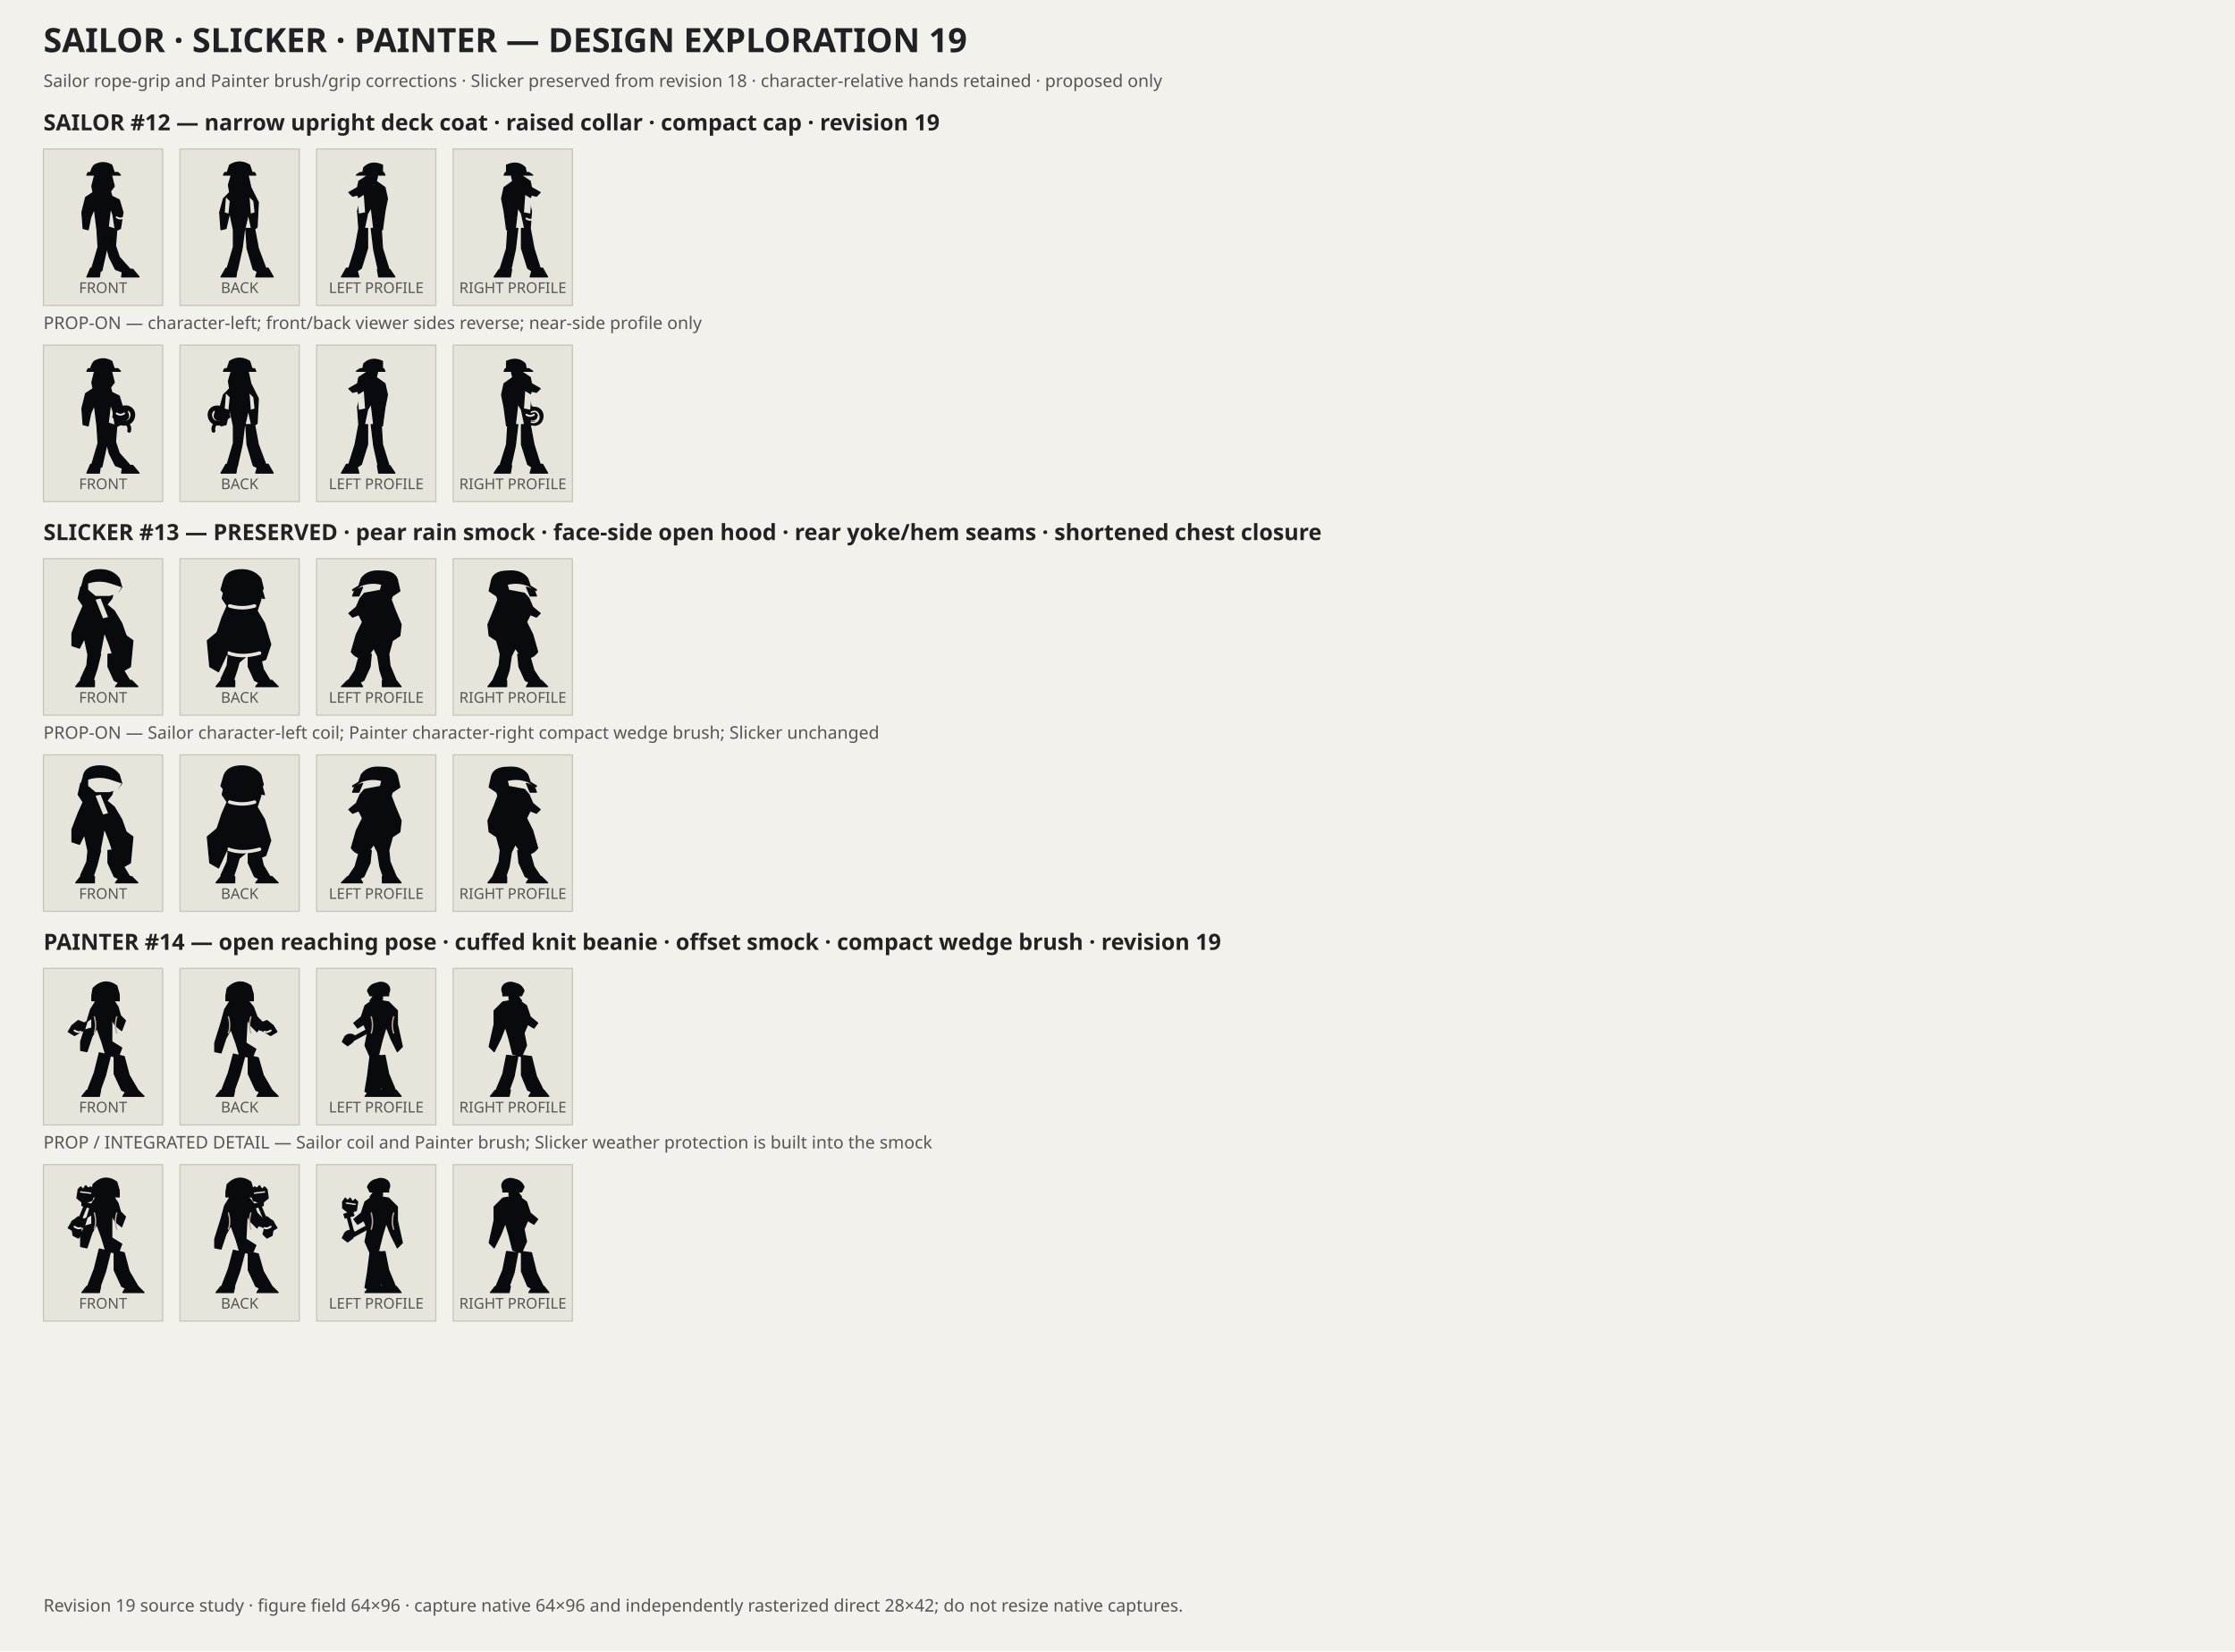
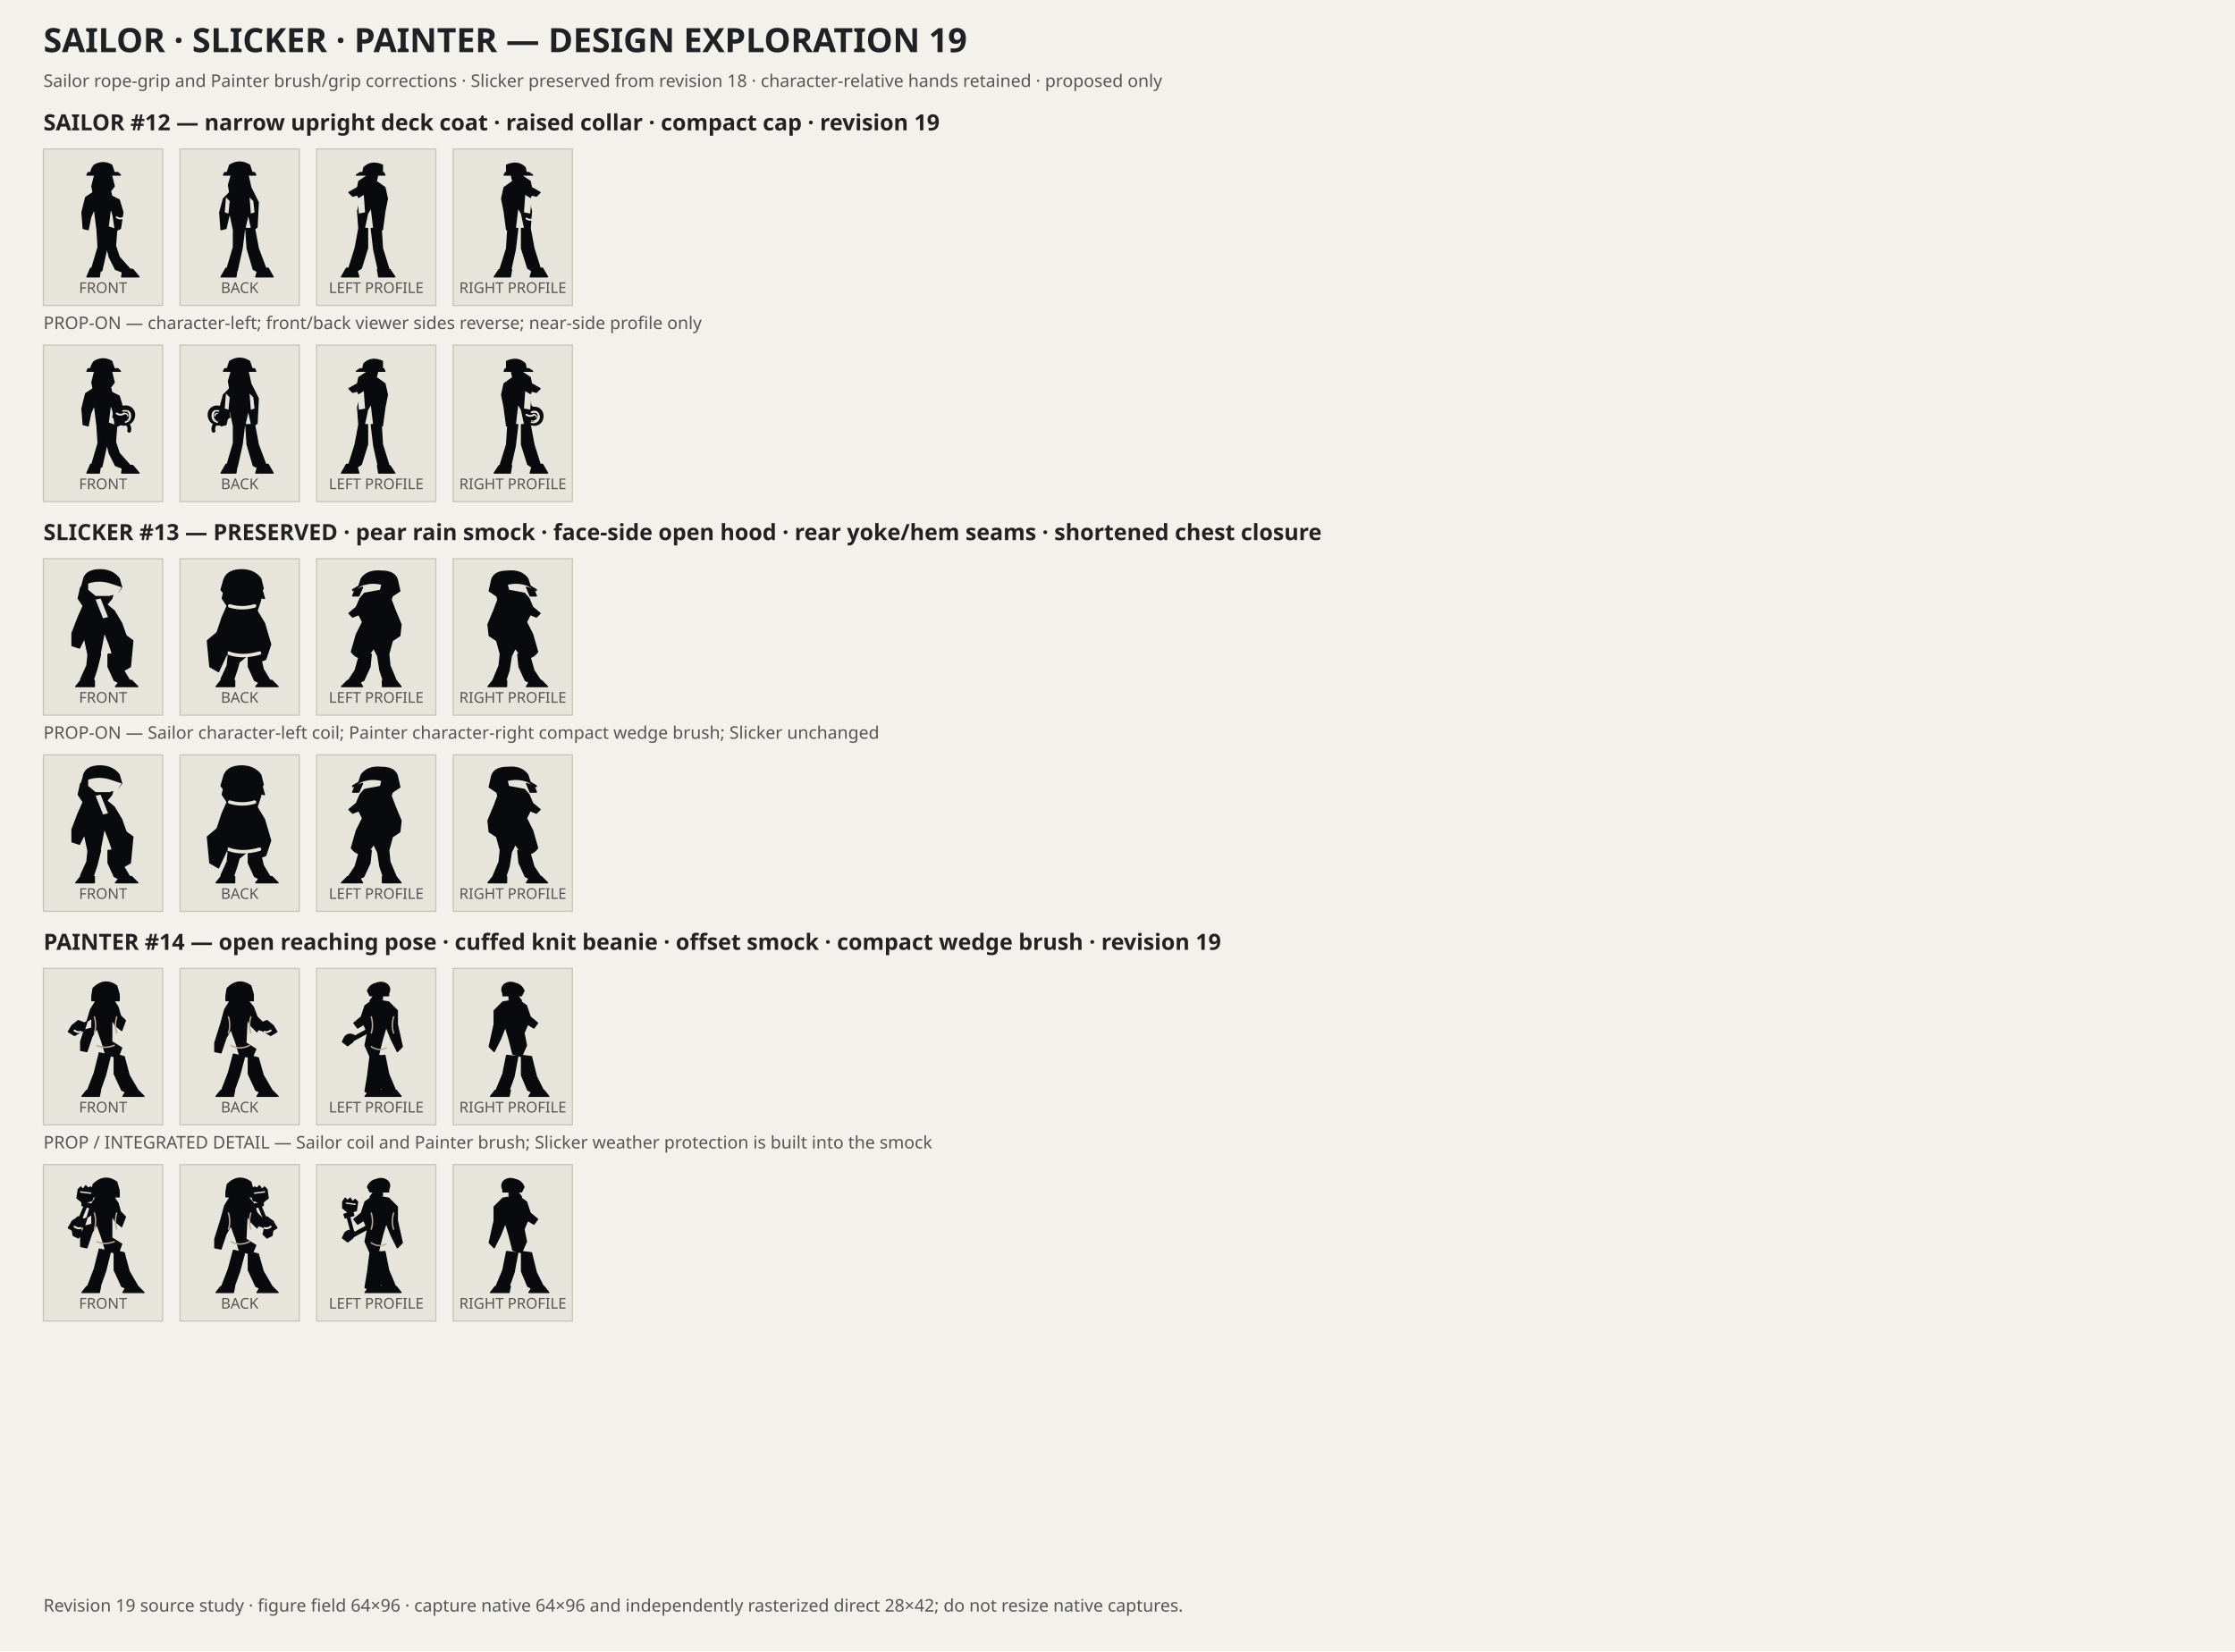
<svg xmlns="http://www.w3.org/2000/svg" width="1800" height="1330" viewBox="0 0 1800 1330">
  <rect width="1800" height="1330" fill="#f3f1eb" />
  <style>.head{font:700 27px sans-serif;fill:#202124}.sub{font:14px sans-serif;fill:#555}.name{font:700 18px sans-serif;fill:#222}.lab{font:12px sans-serif;fill:#555}.panel{fill:#e7e4dc;stroke:#c9c5bb}.sil{fill:#080a0e;stroke:#080a0e;stroke-linejoin:round;stroke-linecap:round}</style>
  <text x="35" y="42" class="head">SAILOR · SLICKER · PAINTER — DESIGN EXPLORATION 19</text>
  <text x="35" y="70" class="sub">Sailor rope-grip and Painter brush/grip corrections · Slicker preserved from revision 18 · character-relative hands retained · proposed only</text>
  <text x="35" y="105" class="name">SAILOR #12 — narrow upright deck coat · raised collar · compact cap · revision 19</text>
  <g transform="translate(35 120)">
    <rect width="96" height="126" class="panel" />
    <g transform="translate(16 8)">
      <g transform="" class="sil">
        <path d="M25 5 Q32 1 39 5 L41 11 L22 11 Q23 7 25 5Z M20 11 L44 11 L46 13 L19 13Z M25 14 Q32 11 39 14 L41 22 L38 26 L39 30 L45 33 L48 43 L46 56 L42 58 L40 45 L38 39 L36 56 L27 56 L25 40 L22 47 L20 57 L16 56 L15 43 L18 31 L24 27 L23 22Z M27 55 L36 55 L35 72 L31 90 L25 92 L23 88 L28 71Z M37 55 L43 57 L42 70 L45 79 L53 88 L50 92 L42 89 L37 79 L35 71Z M22 88 L30 88 L29 95 L19 95Z M48 88 L56 89 L61 95 L47 95Z" />
        <path d="M43 47 Q46 49 49 47" fill="none" stroke="#e7e4dc" stroke-width="1.5" stroke-linecap="round" />
      </g>
    </g>
    <text x="48" y="116" text-anchor="middle" class="lab">FRONT</text>
  </g>
  <g transform="translate(145 120)">
    <rect width="96" height="126" class="panel" />
    <g transform="translate(16 8)">
      <g transform="" class="sil">
        <path d="M24 5 Q32 0 40 5 L42 11 L22 11Z M20 11 L44 11 L45 13 L19 13Z M25 14 Q32 11 39 14 L41 23 L44 29 L47 35 L46 55 L42 58 L39 44 L36 57 L27 57 L24 43 L21 56 L17 57 L16 43 L19 32 L24 27 L23 21Z M27 56 L36 56 L34 72 L30 90 L24 92 L22 88 L27 71Z M37 56 L44 56 L47 72 L53 88 L49 92 L43 89 L38 72Z M21 88 L30 88 L29 95 L17 95Z M47 88 L55 88 L59 95 L45 95Z" />
        <path d="M21 31 L24 34 L23 44 L20 43Z M40 31 L43 34 L44 43 L41 44Z" fill="#e7e4dc" stroke="none" />
      </g>
    </g>
    <text x="48" y="116" text-anchor="middle" class="lab">BACK</text>
  </g>
  <g transform="translate(255 120)">
    <rect width="96" height="126" class="panel" />
    <g transform="translate(16 8)">
      <g transform="translate(64 0) scale(-1 1)" class="sil">
        <path d="M27 5 Q36 1 42 7 L43 12 L27 12Z M26 11 L45 11 L48 13 L25 13Z M40 14 L46 18 L47 23 L54 27 L51 30 L47 29 L45 34 L47 42 L46 56 L42 58 L39 44 L36 39 L34 56 L27 57 L25 42 L23 32 L25 23 L32 18 L31 14Z M28 56 L36 56 L34 73 L30 91 L24 93 L22 88 L27 72Z M39 56 L46 56 L49 72 L54 88 L50 92 L44 88 L39 72Z M21 89 L31 89 L30 95 L17 95Z M48 88 L56 88 L60 95 L46 95Z" />
        <path d="M42 29 L47 32 L46 44 L41 43Z" fill="#e7e4dc" stroke="none" />
      </g>
    </g>
    <text x="48" y="116" text-anchor="middle" class="lab">LEFT PROFILE</text>
  </g>
  <g transform="translate(365 120)">
    <rect width="96" height="126" class="panel" />
    <g transform="translate(16 8)">
      <g transform="" class="sil">
        <path d="M27 5 Q36 1 42 7 L43 12 L27 12Z M26 11 L45 11 L48 13 L25 13Z M40 14 L46 18 L47 23 L54 27 L51 30 L47 29 L45 34 L47 42 L46 56 L42 58 L39 44 L36 39 L34 56 L27 57 L25 42 L23 32 L25 23 L32 18 L31 14Z M28 56 L36 56 L34 73 L30 91 L24 93 L22 88 L27 72Z M39 56 L46 56 L49 72 L54 88 L50 92 L44 88 L39 72Z M21 89 L31 89 L30 95 L17 95Z M48 88 L56 88 L60 95 L46 95Z" />
        <path d="M42 29 L47 32 L46 44 L41 43Z" fill="#e7e4dc" stroke="none" />
        <path d="M43 48 Q46 50 49 48" fill="none" stroke="#e7e4dc" stroke-width="1.5" stroke-linecap="round" />
      </g>
    </g>
    <text x="48" y="116" text-anchor="middle" class="lab">RIGHT PROFILE</text>
  </g>
  <text x="35" y="265" class="sub">PROP-ON — character-left; front/back viewer sides reverse; near-side profile only</text>
  <g transform="translate(35 278)">
    <rect width="96" height="126" class="panel" />
    <g transform="translate(16 8)">
      <g transform="" class="sil">
        <path d="M25 5 Q32 1 39 5 L41 11 L22 11 Q23 7 25 5Z M20 11 L44 11 L46 13 L19 13Z M25 14 Q32 11 39 14 L41 22 L38 26 L39 30 L45 33 L48 43 L46 56 L42 58 L40 45 L38 39 L36 56 L27 56 L25 40 L22 47 L20 57 L16 56 L15 43 L18 31 L24 27 L23 22Z M27 55 L36 55 L35 72 L31 90 L25 92 L23 88 L28 71Z M37 55 L43 57 L42 70 L45 79 L53 88 L50 92 L42 89 L37 79 L35 71Z M22 88 L30 88 L29 95 L19 95Z M48 88 L56 89 L61 95 L47 95Z" />
        <path d="M47 43 C52 41 56 44 56 48 C56 52 53 55 49 55 C45 55 43 52 44 49 C45 46 48 45 50 47 C52 49 51 51 49 51" fill="none" stroke="#080a0e" stroke-width="3.8" stroke-linecap="round" />
        <path d="M41 45 Q45 42 49 44 L52 47 L50 52 L45 53 L40 50Z" fill="#080a0e" stroke="#080a0e" stroke-width="1.2" />
        <path d="M43 47 Q47 42 51 45" fill="none" stroke="#080a0e" stroke-width="2.4" stroke-linecap="round" />
        <path d="M43 47 Q46 49 49 47" fill="none" stroke="#e7e4dc" stroke-width="1.5" stroke-linecap="round" />
        <path d="M50 54 Q54 57 53 61" fill="none" stroke="#080a0e" stroke-width="3" stroke-linecap="round" />
+         <path d="M48 45 Q54 44 54 49 Q54 53 50 54" fill="none" stroke="#e7e4dc" stroke-width="1.25" stroke-linecap="round" />
+         <path d="M49 47 Q52 47 52 49" fill="none" stroke="#e7e4dc" stroke-width="1" stroke-linecap="round" />
      </g>
    </g>
    <text x="48" y="116" text-anchor="middle" class="lab">FRONT</text>
  </g>
  <g transform="translate(145 278)">
    <rect width="96" height="126" class="panel" />
    <g transform="translate(16 8)">
      <g transform="" class="sil">
        <path d="M24 5 Q32 0 40 5 L42 11 L22 11Z M20 11 L44 11 L45 13 L19 13Z M25 14 Q32 11 39 14 L41 23 L44 29 L47 35 L46 55 L42 58 L39 44 L36 57 L27 57 L24 43 L21 56 L17 57 L16 43 L19 32 L24 27 L23 21Z M27 56 L36 56 L34 72 L30 90 L24 92 L22 88 L27 71Z M37 56 L44 56 L47 72 L53 88 L49 92 L43 89 L38 72Z M21 88 L30 88 L29 95 L17 95Z M47 88 L55 88 L59 95 L45 95Z" />
        <path d="M17 43 C12 41 8 44 8 48 C8 52 11 55 15 55 C19 55 21 52 20 49 C19 46 16 45 14 47 C12 49 13 51 15 51" fill="none" stroke="#080a0e" stroke-width="3.6" stroke-linecap="round" />
        <path d="M23 45 Q19 42 15 44 L12 47 L14 52 L19 53 L24 50Z" fill="#080a0e" stroke="#080a0e" stroke-width="1.2" />
        <path d="M21 31 L24 34 L23 44 L20 43Z M40 31 L43 34 L44 43 L41 44Z" fill="#e7e4dc" stroke="none" />
        <path d="M21 47 Q17 42 13 45" fill="none" stroke="#080a0e" stroke-width="2.4" stroke-linecap="round" />
        <path d="M14 54 Q10 57 11 61" fill="none" stroke="#080a0e" stroke-width="3" stroke-linecap="round" />
+         <path d="M15 45 Q10 44 10 49 Q10 53 14 54" fill="none" stroke="#e7e4dc" stroke-width="1.25" stroke-linecap="round" />
+         <path d="M14 47 Q12 47 12 49" fill="none" stroke="#e7e4dc" stroke-width="1" stroke-linecap="round" />
      </g>
    </g>
    <text x="48" y="116" text-anchor="middle" class="lab">BACK</text>
  </g>
  <g transform="translate(255 278)">
    <rect width="96" height="126" class="panel" />
    <g transform="translate(16 8)">
      <g transform="translate(64 0) scale(-1 1)" class="sil">
        <path d="M27 5 Q36 1 42 7 L43 12 L27 12Z M26 11 L45 11 L48 13 L25 13Z M40 14 L46 18 L47 23 L54 27 L51 30 L47 29 L45 34 L47 42 L46 56 L42 58 L39 44 L36 39 L34 56 L27 57 L25 42 L23 32 L25 23 L32 18 L31 14Z M28 56 L36 56 L34 73 L30 91 L24 93 L22 88 L27 72Z M39 56 L46 56 L49 72 L54 88 L50 92 L44 88 L39 72Z M21 89 L31 89 L30 95 L17 95Z M48 88 L56 88 L60 95 L46 95Z" />
        <path d="M42 29 L47 32 L46 44 L41 43Z" fill="#e7e4dc" stroke="none" />
      </g>
    </g>
    <text x="48" y="116" text-anchor="middle" class="lab">LEFT PROFILE</text>
  </g>
  <g transform="translate(365 278)">
    <rect width="96" height="126" class="panel" />
    <g transform="translate(16 8)">
      <g transform="" class="sil">
        <path d="M27 5 Q36 1 42 7 L43 12 L27 12Z M26 11 L45 11 L48 13 L25 13Z M40 14 L46 18 L47 23 L54 27 L51 30 L47 29 L45 34 L47 42 L46 56 L42 58 L39 44 L36 39 L34 56 L27 57 L25 42 L23 32 L25 23 L32 18 L31 14Z M28 56 L36 56 L34 73 L30 91 L24 93 L22 88 L27 72Z M39 56 L46 56 L49 72 L54 88 L50 92 L44 88 L39 72Z M21 89 L31 89 L30 95 L17 95Z M48 88 L56 88 L60 95 L46 95Z" />
        <path d="M47 44 C51 42 55 45 55 49 C55 53 52 56 48 55 C44 55 42 52 43 49 C44 46 47 45 49 47 C51 49 50 51 48 51" fill="none" stroke="#080a0e" stroke-width="3.6" stroke-linecap="round" />
        <path d="M42 43 Q46 40 50 43 L53 47 L50 51 L45 51 L41 48Z" fill="#080a0e" stroke="#080a0e" stroke-width="1.2" />
        <path d="M42 29 L47 32 L46 44 L41 43Z" fill="#e7e4dc" stroke="none" />
        <path d="M43 48 Q47 43 51 46" fill="none" stroke="#080a0e" stroke-width="2.4" stroke-linecap="round" />
        <path d="M43 48 Q46 50 49 48" fill="none" stroke="#e7e4dc" stroke-width="1.5" stroke-linecap="round" />
        <path d="M47 46 C51 44 53 47 53 50 C53 53 50 55 47 54" fill="none" stroke="#e7e4dc" stroke-width="1.25" stroke-linecap="round" />
+         <path d="M48 46 Q53 45 53 50 Q53 53 49 54" fill="none" stroke="#e7e4dc" stroke-width="1.25" stroke-linecap="round" />
+         <path d="M49 48 Q51 48 51 50" fill="none" stroke="#e7e4dc" stroke-width="1" stroke-linecap="round" />
      </g>
    </g>
    <text x="48" y="116" text-anchor="middle" class="lab">RIGHT PROFILE</text>
  </g>
  <text x="35" y="435" class="name">SLICKER #13 — PRESERVED · pear rain smock · face-side open hood · rear yoke/hem seams · shortened chest closure</text>
  <g transform="translate(35 450)">
    <rect width="96" height="126" class="panel" />
    <g transform="translate(16 8)">
      <g transform="" class="sil">
        <path d="M16 10 Q17 2 27 1 Q39 0 45 8 L47 15 L44 19 L39 17 L23 17 L19 21 L14 17Z M14 15 Q28 12 41 17 L39 24 L35 29 L41 34 L47 44 L53 61 L49 73 L42 76 L37 61 L33 51 L29 72 L20 70 L17 56 L13 64 L7 62 L7 52 L12 39 L16 30 L12 24Z M20 68 L30 69 L27 81 L23 93 L16 94 L14 89 L19 78Z M36 69 L45 68 L48 81 L54 91 L49 94 L41 90 L36 79Z M14 90 L25 90 L25 95 L10 95Z M46 90 L55 90 L60 95 L42 95Z" />
        <path d="M20 12 Q29 9 38 12 L47 15 L44 20 L37 22 L26 22 L20 17Z" fill="#e7e4dc" stroke="none" />
        <path d="M26 25 L30 24 L36 39 L32 40Z" fill="#e7e4dc" stroke="none" />
        <path d="M42 48 L56 58 L54 79 L47 83 L40 68Z" fill="#080a0e" stroke="#080a0e" stroke-width="1" />
      </g>
    </g>
    <text x="48" y="116" text-anchor="middle" class="lab">FRONT</text>
  </g>
  <g transform="translate(145 450)">
    <rect width="96" height="126" class="panel" />
    <g transform="translate(16 8)">
      <g transform="" class="sil">
        <path d="M19 10 Q21 2 31 1 Q43 0 49 8 L51 16 L48 21 L42 18 L25 18 L21 22 L17 17Z M20 15 Q34 12 47 17 L49 25 L46 34 L52 44 L57 61 L53 73 Q46 77 38 70 L32 75 L23 70 L16 65 L13 54 L18 39 L22 30 L18 24Z M23 68 L33 70 L30 81 L26 93 L19 94 L17 89 L22 78Z M39 69 L48 68 L51 81 L57 91 L52 94 L44 90 L39 79Z M17 90 L28 90 L28 95 L13 95Z M49 90 L58 90 L63 95 L45 95Z" />
        <path d="M24 30 Q34 33 44 30" fill="none" stroke="#e7e4dc" stroke-width="2.8" stroke-linecap="round" />
        <path d="M23 68 Q34 72 48 68" fill="none" stroke="#e7e4dc" stroke-width="2.8" stroke-linecap="round" />
        <path d="M43 15 L50 17 L52 24 L46 23Z" fill="#080a0e" stroke="#080a0e" stroke-width="1" />
        <path d="M18 48 L6 58 L8 79 L15 83 L22 68Z" fill="#080a0e" stroke="#080a0e" stroke-width="1" />
      </g>
    </g>
    <text x="48" y="116" text-anchor="middle" class="lab">BACK</text>
  </g>
  <g transform="translate(255 450)">
    <rect width="96" height="126" class="panel" />
    <g transform="translate(16 8)">
      <g transform="translate(64 0) scale(-1 1)" class="sil">
        <path d="M15 9 Q17 2 28 2 Q39 1 44 8 L46 14 L51 17 L49 21 L43 18 L23 18 L19 22 L13 18Z M17 15 Q30 13 39 17 L45 24 L48 31 L54 36 L51 39 L46 37 L43 43 L48 53 L52 67 Q47 74 39 71 L34 64 L30 72 L22 69 L19 58 L13 54 L12 45 L17 33 L20 25Z M22 68 L31 69 L29 82 L25 94 L18 95 L16 90 L21 78Z M36 69 L45 68 L49 82 L55 91 L50 94 L42 90 L37 79Z M16 90 L27 90 L27 95 L12 95Z M46 90 L55 90 L60 95 L43 95Z" />
        <path d="M28 13 Q36 11 44 14 L52 19 L45 20 L29 17Z" fill="#e7e4dc" stroke="none" />
        <path d="M43 15 L49 17 L51 22 L46 22Z" fill="#080a0e" stroke="#080a0e" stroke-width="1" />
      </g>
    </g>
    <text x="48" y="116" text-anchor="middle" class="lab">LEFT PROFILE</text>
  </g>
  <g transform="translate(365 450)">
    <rect width="96" height="126" class="panel" />
    <g transform="translate(16 8)">
      <g transform="" class="sil">
        <path d="M15 9 Q17 2 28 2 Q39 1 44 8 L46 14 L51 17 L49 21 L43 18 L23 18 L19 22 L13 18Z M17 15 Q30 13 39 17 L45 24 L48 31 L54 36 L51 39 L46 37 L43 43 L48 53 L52 67 Q47 74 39 71 L34 64 L30 72 L22 69 L19 58 L13 54 L12 45 L17 33 L20 25Z M22 68 L31 69 L29 82 L25 94 L18 95 L16 90 L21 78Z M36 69 L45 68 L49 82 L55 91 L50 94 L42 90 L37 79Z M16 90 L27 90 L27 95 L12 95Z M46 90 L55 90 L60 95 L43 95Z" />
        <path d="M28 13 Q36 11 44 14 L52 19 L45 20 L29 17Z" fill="#e7e4dc" stroke="none" />
        <path d="M43 15 L49 17 L51 22 L46 22Z" fill="#080a0e" stroke="#080a0e" stroke-width="1" />
      </g>
    </g>
    <text x="48" y="116" text-anchor="middle" class="lab">RIGHT PROFILE</text>
  </g>
  <text x="35" y="595" class="sub">PROP-ON — Sailor character-left coil; Painter character-right compact wedge brush; Slicker unchanged</text>
  <g transform="translate(35 608)">
    <rect width="96" height="126" class="panel" />
    <g transform="translate(16 8)">
      <g transform="" class="sil">
        <path d="M16 10 Q17 2 27 1 Q39 0 45 8 L47 15 L44 19 L39 17 L23 17 L19 21 L14 17Z M14 15 Q28 12 41 17 L39 24 L35 29 L41 34 L47 44 L53 61 L49 73 L42 76 L37 61 L33 51 L29 72 L20 70 L17 56 L13 64 L7 62 L7 52 L12 39 L16 30 L12 24Z M20 68 L30 69 L27 81 L23 93 L16 94 L14 89 L19 78Z M36 69 L45 68 L48 81 L54 91 L49 94 L41 90 L36 79Z M14 90 L25 90 L25 95 L10 95Z M46 90 L55 90 L60 95 L42 95Z" />
        <path d="M20 12 Q29 9 38 12 L47 15 L44 20 L37 22 L26 22 L20 17Z" fill="#e7e4dc" stroke="none" />
        <path d="M26 25 L30 24 L36 39 L32 40Z" fill="#e7e4dc" stroke="none" />
        <path d="M42 48 L56 58 L54 79 L47 83 L40 68Z" fill="#080a0e" stroke="#080a0e" stroke-width="1" />
      </g>
    </g>
    <text x="48" y="116" text-anchor="middle" class="lab">FRONT</text>
  </g>
  <g transform="translate(145 608)">
    <rect width="96" height="126" class="panel" />
    <g transform="translate(16 8)">
      <g transform="" class="sil">
        <path d="M19 10 Q21 2 31 1 Q43 0 49 8 L51 16 L48 21 L42 18 L25 18 L21 22 L17 17Z M20 15 Q34 12 47 17 L49 25 L46 34 L52 44 L57 61 L53 73 Q46 77 38 70 L32 75 L23 70 L16 65 L13 54 L18 39 L22 30 L18 24Z M23 68 L33 70 L30 81 L26 93 L19 94 L17 89 L22 78Z M39 69 L48 68 L51 81 L57 91 L52 94 L44 90 L39 79Z M17 90 L28 90 L28 95 L13 95Z M49 90 L58 90 L63 95 L45 95Z" />
        <path d="M24 30 Q34 33 44 30" fill="none" stroke="#e7e4dc" stroke-width="2.8" stroke-linecap="round" />
        <path d="M23 68 Q34 72 48 68" fill="none" stroke="#e7e4dc" stroke-width="2.8" stroke-linecap="round" />
        <path d="M43 15 L50 17 L52 24 L46 23Z" fill="#080a0e" stroke="#080a0e" stroke-width="1" />
        <path d="M18 48 L6 58 L8 79 L15 83 L22 68Z" fill="#080a0e" stroke="#080a0e" stroke-width="1" />
      </g>
    </g>
    <text x="48" y="116" text-anchor="middle" class="lab">BACK</text>
  </g>
  <g transform="translate(255 608)">
    <rect width="96" height="126" class="panel" />
    <g transform="translate(16 8)">
      <g transform="translate(64 0) scale(-1 1)" class="sil">
        <path d="M15 9 Q17 2 28 2 Q39 1 44 8 L46 14 L51 17 L49 21 L43 18 L23 18 L19 22 L13 18Z M17 15 Q30 13 39 17 L45 24 L48 31 L54 36 L51 39 L46 37 L43 43 L48 53 L52 67 Q47 74 39 71 L34 64 L30 72 L22 69 L19 58 L13 54 L12 45 L17 33 L20 25Z M22 68 L31 69 L29 82 L25 94 L18 95 L16 90 L21 78Z M36 69 L45 68 L49 82 L55 91 L50 94 L42 90 L37 79Z M16 90 L27 90 L27 95 L12 95Z M46 90 L55 90 L60 95 L43 95Z" />
        <path d="M28 13 Q36 11 44 14 L52 19 L45 20 L29 17Z" fill="#e7e4dc" stroke="none" />
        <path d="M43 15 L49 17 L51 22 L46 22Z" fill="#080a0e" stroke="#080a0e" stroke-width="1" />
      </g>
    </g>
    <text x="48" y="116" text-anchor="middle" class="lab">LEFT PROFILE</text>
  </g>
  <g transform="translate(365 608)">
    <rect width="96" height="126" class="panel" />
    <g transform="translate(16 8)">
      <g transform="" class="sil">
        <path d="M15 9 Q17 2 28 2 Q39 1 44 8 L46 14 L51 17 L49 21 L43 18 L23 18 L19 22 L13 18Z M17 15 Q30 13 39 17 L45 24 L48 31 L54 36 L51 39 L46 37 L43 43 L48 53 L52 67 Q47 74 39 71 L34 64 L30 72 L22 69 L19 58 L13 54 L12 45 L17 33 L20 25Z M22 68 L31 69 L29 82 L25 94 L18 95 L16 90 L21 78Z M36 69 L45 68 L49 82 L55 91 L50 94 L42 90 L37 79Z M16 90 L27 90 L27 95 L12 95Z M46 90 L55 90 L60 95 L43 95Z" />
        <path d="M28 13 Q36 11 44 14 L52 19 L45 20 L29 17Z" fill="#e7e4dc" stroke="none" />
        <path d="M43 15 L49 17 L51 22 L46 22Z" fill="#080a0e" stroke="#080a0e" stroke-width="1" />
      </g>
    </g>
    <text x="48" y="116" text-anchor="middle" class="lab">RIGHT PROFILE</text>
  </g>
  <text x="35" y="765" class="name">PAINTER #14 — open reaching pose · cuffed knit beanie · offset smock · compact wedge brush · revision 19</text>
  <g transform="translate(35 780)">
    <rect width="96" height="126" class="panel" />
    <g transform="translate(18 8)">
      <g transform="" class="sil">
        <path d="M22 8 Q31 -1 41 6 L43 13 L21 14Z M21 14 Q32 11 43 14 L43 18 L21 18Z M25 17 Q31 13 38 17 L42 23 L44 30 L48 34 L45 42 L40 38 L37 33 L37 51 L45 56 L42 64 L32 61 L29 51 L25 40 L21 47 L17 59 L12 58 L12 51 L17 35 L20 25Z M21 32 L15 36 L10 34 L5 38 L2 43 L7 46 L14 42 L21 40Z M27 60 L36 62 L32 78 L27 92 L20 94 L18 89 L23 76Z M39 61 L47 63 L51 78 L58 90 L53 94 L45 90 L39 77Z M17 90 L28 90 L27 95 L13 95Z M49 90 L58 90 L63 95 L46 95Z" />
        <path d="M7 42 Q10 44 12 43" fill="none" stroke="#e7e4dc" stroke-width="1.5" stroke-linecap="round" />
        <path d="M23 31 Q25 38 23 44" fill="none" stroke="#b8a99a" stroke-width="1.15" stroke-linecap="round" />
        <path d="M41 31 Q39 38 41 44" fill="none" stroke="#b8a99a" stroke-width="1.15" stroke-linecap="round" />
+         <path d="M25 54 Q31 57 39 54" fill="none" stroke="#b8a99a" stroke-width="1.15" stroke-linecap="round" />
      </g>
    </g>
    <text x="48" y="116" text-anchor="middle" class="lab">FRONT</text>
  </g>
  <g transform="translate(145 780)">
    <rect width="96" height="126" class="panel" />
    <g transform="translate(16 8)">
      <g transform="" class="sil">
        <path d="M22 8 Q31 -1 41 6 L43 13 L21 14Z M21 14 Q32 11 43 14 L43 18 L21 18Z M25 17 Q31 13 38 17 L43 23 L46 31 L50 35 L46 43 L41 38 L38 33 L37 52 L45 57 L42 64 L32 62 L29 52 L25 41 L21 48 L17 60 L12 59 L12 52 L17 36 L20 25Z M43 32 L49 36 L54 34 L59 38 L62 43 L57 46 L50 42 L43 40Z M27 61 L36 63 L32 78 L27 92 L20 94 L18 89 L23 76Z M39 62 L47 64 L51 78 L58 90 L53 94 L45 90 L39 77Z M17 90 L28 90 L27 95 L13 95Z M49 90 L58 90 L63 95 L46 95Z" />
        <path d="M57 42 Q54 44 52 43" fill="none" stroke="#e7e4dc" stroke-width="1.5" stroke-linecap="round" />
        <path d="M23 31 Q25 38 23 44" fill="none" stroke="#b8a99a" stroke-width="1.15" stroke-linecap="round" />
        <path d="M41 31 Q39 38 41 44" fill="none" stroke="#b8a99a" stroke-width="1.15" stroke-linecap="round" />
+         <path d="M25 54 Q32 58 40 54" fill="none" stroke="#b8a99a" stroke-width="1.15" stroke-linecap="round" />
      </g>
    </g>
    <text x="48" y="116" text-anchor="middle" class="lab">BACK</text>
  </g>
  <g transform="translate(255 780)">
    <rect width="96" height="126" class="panel" />
    <g transform="translate(16 8)">
      <g transform="translate(69 0) scale(-1 1)" class="sil">
        <path d="M27 12 Q25 8 28 5 Q32 2 37 4 Q42 5 44 10 L42 14 L27 14Z M32 13 L39 14 L42 18 L38 20 L32 17Z M39 17 L46 22 L49 31 L55 36 L52 40 L47 37 L44 44 L46 54 L42 63 L35 61 L32 49 L29 39 L25 49 L20 59 L16 55 L20 37 L20 26 L27 19Z M30 62 L39 63 L36 79 L31 93 L24 94 L22 89 L27 77Z M34 62 L42 63 L44 79 L46 91 L41 94 L34 90 L31 78Z M21 90 L33 90 L32 95 L17 95Z M32 90 L42 90 L46 95 L29 95Z" />
        <path d="M45 43 L56 49" fill="none" stroke="#080a0e" stroke-width="3.6" stroke-linecap="round" />
        <path d="M55 46 Q59 44 62 47 L64 51 L60 54 L56 51Z" fill="#080a0e" stroke="#080a0e" stroke-width="1.4" />
        <path d="M7 47 Q10 49 13 48" fill="none" stroke="#e7e4dc" stroke-width="1.5" stroke-linecap="round" />
        <path d="M23 31 Q25 38 23 44" fill="none" stroke="#b8a99a" stroke-width="1.15" stroke-linecap="round" />
        <path d="M41 31 Q39 38 41 44" fill="none" stroke="#b8a99a" stroke-width="1.15" stroke-linecap="round" />
+         <path d="M29 56 Q35 59 41 55" fill="none" stroke="#b8a99a" stroke-width="1.1" stroke-linecap="round" />
      </g>
    </g>
    <text x="48" y="116" text-anchor="middle" class="lab">LEFT PROFILE</text>
  </g>
  <g transform="translate(365 780)">
    <rect width="96" height="126" class="panel" />
    <g transform="translate(13 8)">
      <g transform="" class="sil">
        <path d="M27 12 Q25 8 28 5 Q32 2 37 4 Q42 5 44 10 L42 14 L27 14Z M32 13 L39 14 L42 18 L38 20 L32 17Z M39 17 L46 22 L49 31 L55 36 L52 40 L47 37 L44 44 L46 54 L42 63 L35 61 L32 49 L29 39 L25 49 L20 59 L16 55 L20 37 L20 26 L27 19Z M30 62 L39 63 L36 79 L31 93 L24 94 L22 89 L27 77Z M42 62 L50 63 L54 79 L60 91 L55 94 L47 90 L42 78Z M21 90 L33 90 L32 95 L17 95Z M51 90 L60 90 L64 95 L48 95Z" />
      </g>
    </g>
    <text x="48" y="116" text-anchor="middle" class="lab">RIGHT PROFILE</text>
  </g>
  <text x="35" y="925" class="sub">PROP / INTEGRATED DETAIL — Sailor coil and Painter brush; Slicker weather protection is built into the smock</text>
  <g transform="translate(35 938)">
    <rect width="96" height="126" class="panel" />
    <g transform="translate(18 8)">
      <g transform="" class="sil">
        <path d="M22 8 Q31 -1 41 6 L43 13 L21 14Z M21 14 Q32 11 43 14 L43 18 L21 18Z M25 17 Q31 13 38 17 L42 23 L44 30 L48 34 L45 42 L40 38 L37 33 L37 51 L45 56 L42 64 L32 61 L29 51 L25 40 L21 47 L17 59 L12 58 L12 51 L17 35 L20 25Z M21 32 L15 36 L10 34 L5 38 L2 43 L7 46 L14 42 L21 40Z M27 60 L36 62 L32 78 L27 92 L20 94 L18 89 L23 76Z M39 61 L47 63 L51 78 L58 90 L53 94 L45 90 L39 77Z M17 90 L28 90 L27 95 L13 95Z M49 90 L58 90 L63 95 L46 95Z" />
        <path d="M5 38 Q8 35 11 38 L13 42 L10 46 L6 44Z" fill="#080a0e" stroke="#080a0e" stroke-width="1.3" />
        <path d="M9 42 L16 25" fill="none" stroke="#080a0e" stroke-width="3" stroke-linecap="round" />
        <path d="M13 22 L21 24 L20 27 L13 25Z" fill="#080a0e" stroke="#080a0e" stroke-width="1" />
        <path d="M10 12 L12 10 L14 12 L16 9 L18 11 L20 10 L22 12 L23 15 L21 21 L14 23 L9 19Z" fill="#080a0e" stroke="#080a0e" stroke-width="1" />
        <path d="M12 14 L20 15" fill="none" stroke="#e7e4dc" stroke-width="1.1" stroke-linecap="round" />
        <path d="M5 43 Q9 41 12 44 L13 48 L10 51 L6 49Z" fill="#080a0e" stroke="#080a0e" stroke-width="1.2" />
        <path d="M7 42 Q10 44 12 43" fill="none" stroke="#e7e4dc" stroke-width="1.5" stroke-linecap="round" />
        <path d="M23 31 Q25 38 23 44" fill="none" stroke="#b8a99a" stroke-width="1.15" stroke-linecap="round" />
        <path d="M41 31 Q39 38 41 44" fill="none" stroke="#b8a99a" stroke-width="1.15" stroke-linecap="round" />
+         <path d="M25 54 Q31 57 39 54" fill="none" stroke="#b8a99a" stroke-width="1.15" stroke-linecap="round" />
      </g>
    </g>
    <text x="48" y="116" text-anchor="middle" class="lab">FRONT</text>
  </g>
  <g transform="translate(145 938)">
    <rect width="96" height="126" class="panel" />
    <g transform="translate(16 8)">
      <g transform="" class="sil">
        <path d="M22 8 Q31 -1 41 6 L43 13 L21 14Z M21 14 Q32 11 43 14 L43 18 L21 18Z M25 17 Q31 13 38 17 L43 23 L46 31 L50 35 L46 43 L41 38 L38 33 L37 52 L45 57 L42 64 L32 62 L29 52 L25 41 L21 48 L17 60 L12 59 L12 52 L17 36 L20 25Z M43 32 L49 36 L54 34 L59 38 L62 43 L57 46 L50 42 L43 40Z M27 61 L36 63 L32 78 L27 92 L20 94 L18 89 L23 76Z M39 62 L47 64 L51 78 L58 90 L53 94 L45 90 L39 77Z M17 90 L28 90 L27 95 L13 95Z M49 90 L58 90 L63 95 L46 95Z" />
        <path d="M59 38 Q56 35 53 38 L51 42 L54 46 L58 44Z" fill="#080a0e" stroke="#080a0e" stroke-width="1.3" />
        <path d="M55 42 L48 25" fill="none" stroke="#080a0e" stroke-width="3" stroke-linecap="round" />
        <path d="M51 22 L43 24 L44 27 L51 25Z" fill="#080a0e" stroke="#080a0e" stroke-width="1" />
        <path d="M54 12 L52 10 L50 12 L48 9 L46 11 L44 10 L42 12 L41 15 L43 21 L50 23 L55 19Z" fill="#080a0e" stroke="#080a0e" stroke-width="1" />
        <path d="M52 14 L44 15" fill="none" stroke="#e7e4dc" stroke-width="1.1" stroke-linecap="round" />
        <path d="M59 43 Q55 41 52 44 L51 48 L54 51 L58 49Z" fill="#080a0e" stroke="#080a0e" stroke-width="1.2" />
        <path d="M57 42 Q54 44 52 43" fill="none" stroke="#e7e4dc" stroke-width="1.5" stroke-linecap="round" />
        <path d="M23 31 Q25 38 23 44" fill="none" stroke="#b8a99a" stroke-width="1.15" stroke-linecap="round" />
        <path d="M41 31 Q39 38 41 44" fill="none" stroke="#b8a99a" stroke-width="1.15" stroke-linecap="round" />
+         <path d="M25 54 Q32 58 40 54" fill="none" stroke="#b8a99a" stroke-width="1.15" stroke-linecap="round" />
      </g>
    </g>
    <text x="48" y="116" text-anchor="middle" class="lab">BACK</text>
  </g>
  <g transform="translate(255 938)">
    <rect width="96" height="126" class="panel" />
    <g transform="translate(16 8)">
      <g transform="translate(69 0) scale(-1 1)" class="sil">
        <path d="M27 12 Q25 8 28 5 Q32 2 37 4 Q42 5 44 10 L42 14 L27 14Z M32 13 L39 14 L42 18 L38 20 L32 17Z M39 17 L46 22 L49 31 L55 36 L52 40 L47 37 L44 44 L46 54 L42 63 L35 61 L32 49 L29 39 L25 49 L20 59 L16 55 L20 37 L20 26 L27 19Z M30 62 L39 63 L36 79 L31 93 L24 94 L22 89 L27 77Z M34 62 L42 63 L44 79 L46 91 L41 94 L34 90 L31 78Z M21 90 L33 90 L32 95 L17 95Z M32 90 L42 90 L46 95 L29 95Z" />
        <path d="M45 43 L56 49" fill="none" stroke="#080a0e" stroke-width="3.6" stroke-linecap="round" />
        <path d="M55 46 Q59 44 62 47 L64 51 L60 54 L56 51Z" fill="#080a0e" stroke="#080a0e" stroke-width="1.4" />
        <path d="M56 47 L60 32" fill="none" stroke="#080a0e" stroke-width="3" stroke-linecap="round" />
        <path d="M56 30 L63 32 L62 35 L55 33Z" fill="#080a0e" stroke="#080a0e" stroke-width="1" />
        <path d="M52 22 L54 20 L56 22 L58 19 L60 21 L62 19 L64 22 L64 27 L59 31 L53 29Z" fill="#080a0e" stroke="#080a0e" stroke-width="1" />
        <path d="M54 24 L61 23" fill="none" stroke="#e7e4dc" stroke-width="1.1" stroke-linecap="round" />
        <path d="M7 47 Q10 49 13 48" fill="none" stroke="#e7e4dc" stroke-width="1.5" stroke-linecap="round" />
        <path d="M23 31 Q25 38 23 44" fill="none" stroke="#b8a99a" stroke-width="1.15" stroke-linecap="round" />
        <path d="M41 31 Q39 38 41 44" fill="none" stroke="#b8a99a" stroke-width="1.15" stroke-linecap="round" />
+         <path d="M29 56 Q35 59 41 55" fill="none" stroke="#b8a99a" stroke-width="1.1" stroke-linecap="round" />
      </g>
    </g>
    <text x="48" y="116" text-anchor="middle" class="lab">LEFT PROFILE</text>
  </g>
  <g transform="translate(365 938)">
    <rect width="96" height="126" class="panel" />
    <g transform="translate(13 8)">
      <g transform="" class="sil">
        <path d="M27 12 Q25 8 28 5 Q32 2 37 4 Q42 5 44 10 L42 14 L27 14Z M32 13 L39 14 L42 18 L38 20 L32 17Z M39 17 L46 22 L49 31 L55 36 L52 40 L47 37 L44 44 L46 54 L42 63 L35 61 L32 49 L29 39 L25 49 L20 59 L16 55 L20 37 L20 26 L27 19Z M30 62 L39 63 L36 79 L31 93 L24 94 L22 89 L27 77Z M42 62 L50 63 L54 79 L60 91 L55 94 L47 90 L42 78Z M21 90 L33 90 L32 95 L17 95Z M51 90 L60 90 L64 95 L48 95Z" />
      </g>
    </g>
    <text x="48" y="116" text-anchor="middle" class="lab">RIGHT PROFILE</text>
  </g>
  <text x="35" y="1298" class="sub">Revision 19 source study · figure field 64×96 · capture native 64×96 and independently rasterized direct 28×42; do not resize native captures.</text>
</svg>
